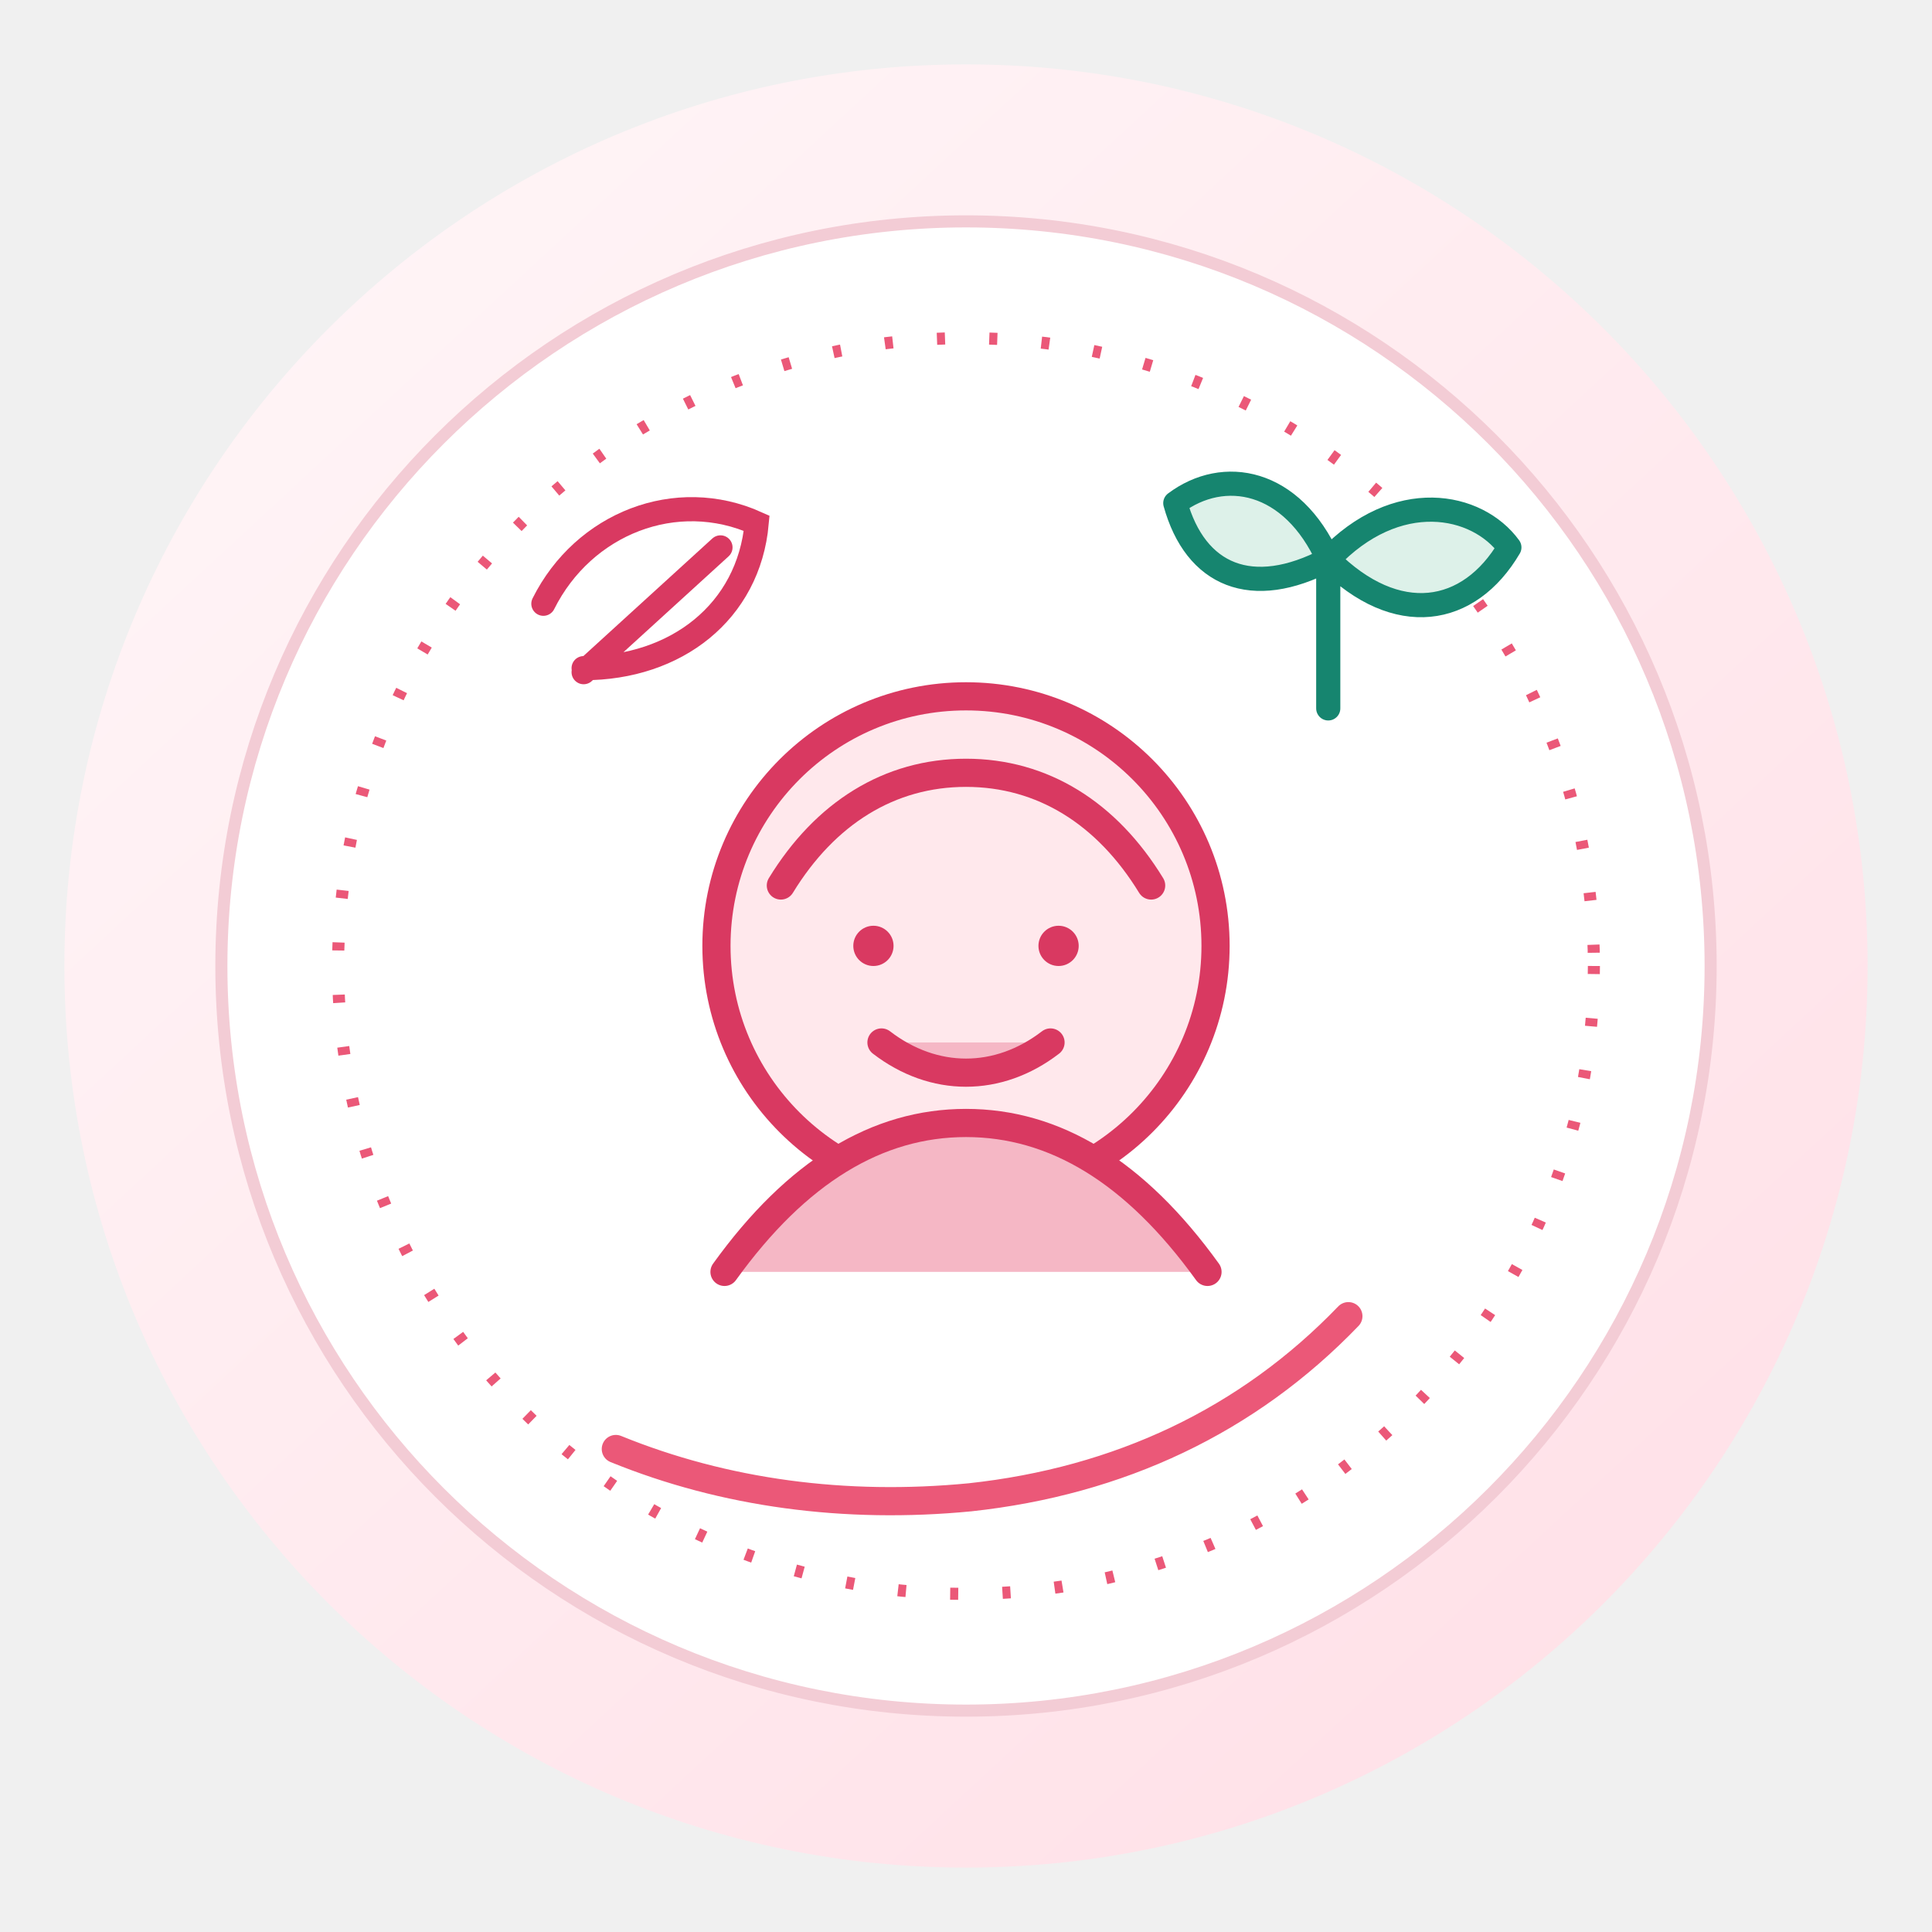
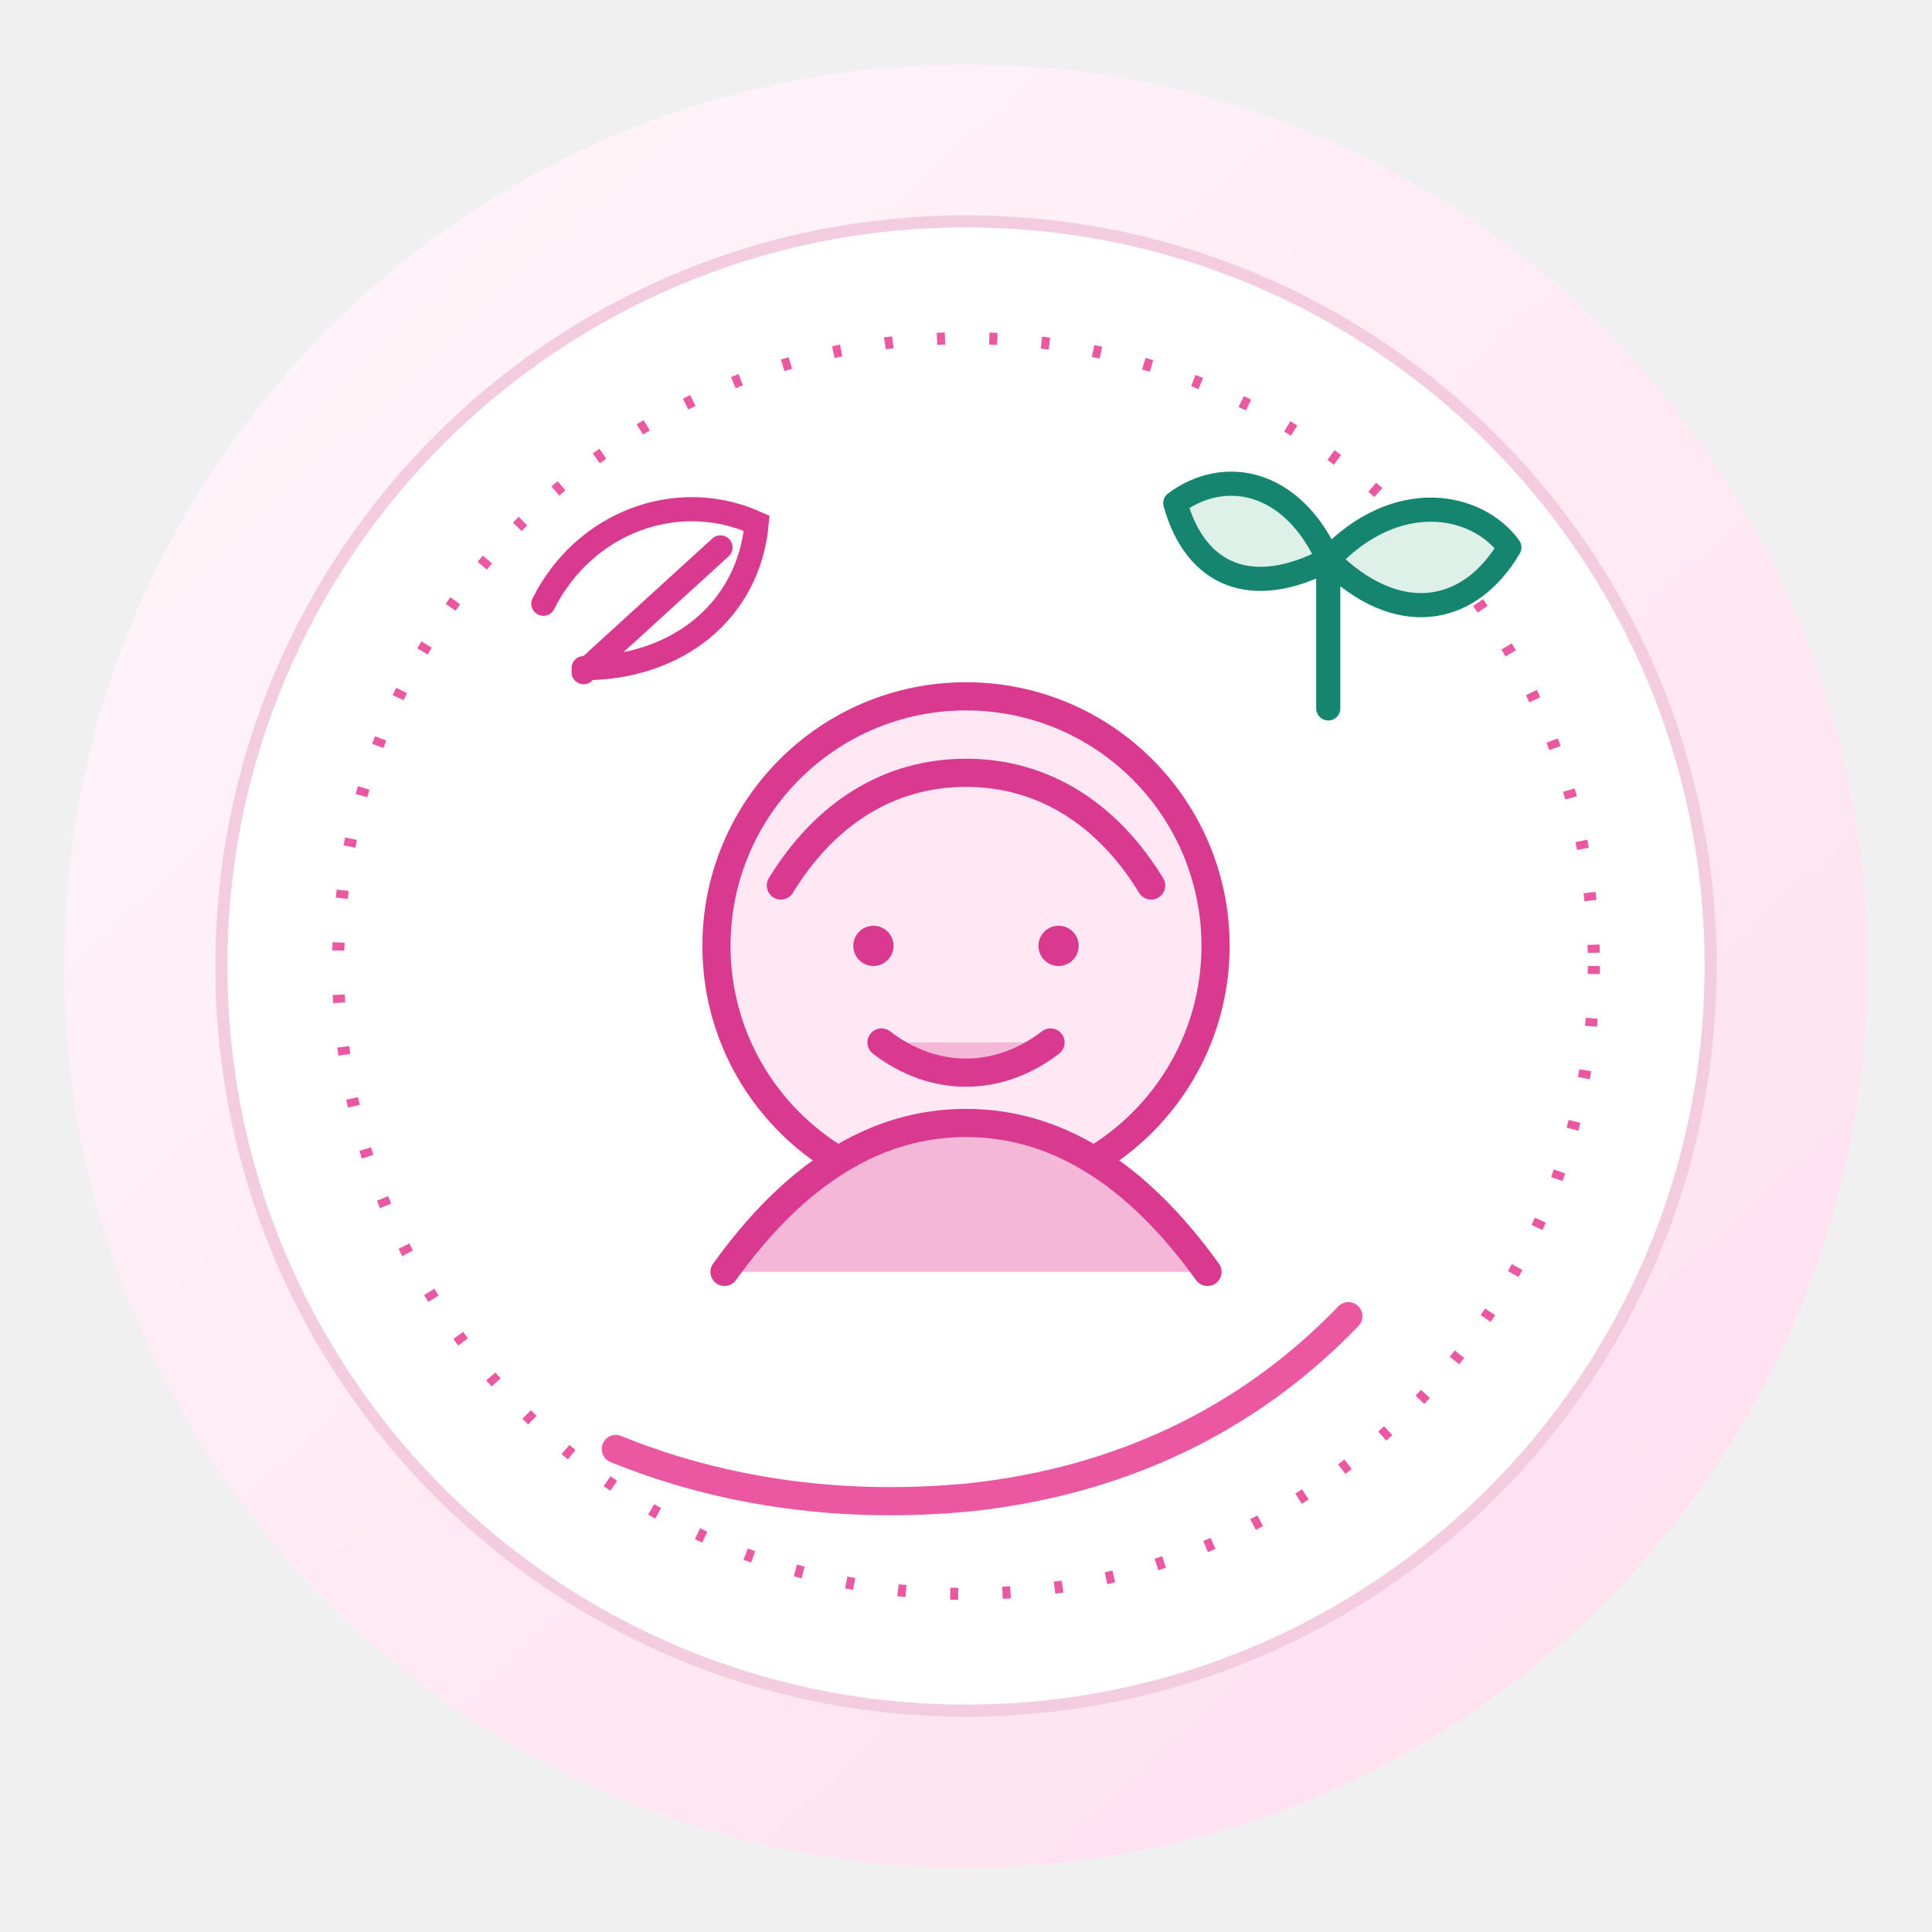
<svg xmlns="http://www.w3.org/2000/svg" viewBox="0 0 480 480" role="img" aria-label="Student capability development">
  <defs>
    <linearGradient id="bg" x1="78" y1="65" x2="402" y2="415" gradientUnits="userSpaceOnUse">
-       <stop stop-color="#FFF4F6" />
-       <stop offset="1" stop-color="#FFE1E8" />
+       <stop stop-color="#FFF4F9" />
+       <stop offset="1" stop-color="#FFE1F0" />
    </linearGradient>
  </defs>
  <circle cx="240" cy="240" r="224" fill="url(#bg)" />
-   <circle cx="240" cy="240" r="185" fill="#fff" stroke="#F3CCD5" stroke-width="3" />
-   <circle cx="240" cy="240" r="156" fill="none" stroke="#EB5878" stroke-width="3" stroke-dasharray="2 11" />
-   <circle cx="240" cy="235" r="62" fill="#FFE8EC" stroke="#D93961" stroke-width="7" />
-   <path d="M194 220c11-18 27-28 46-28s35 10 46 28" fill="none" stroke="#D93961" stroke-width="7" stroke-linecap="round" />
-   <circle cx="217" cy="235" r="5" fill="#D93961" />
-   <circle cx="263" cy="235" r="5" fill="#D93961" />
-   <path d="M219 259c13 10 29 10 42 0M180 316c18-25 38-37 60-37s42 12 60 37" fill="#F5B7C5" stroke="#D93961" stroke-width="7" stroke-linecap="round" stroke-linejoin="round" />
-   <path d="M135 150c10-20 33-29 53-20-2 22-20 36-43 36M145 167l34-31" fill="none" stroke="#D93961" stroke-width="6" stroke-linecap="round" />
+   <circle cx="240" cy="240" r="185" fill="#fff" stroke="#F3CCE0" stroke-width="3" />
+   <circle cx="240" cy="240" r="156" fill="none" stroke="#EB58A2" stroke-width="3" stroke-dasharray="2 11" />
+   <circle cx="240" cy="235" r="62" fill="#FFE8F3" stroke="#D9398E" stroke-width="7" />
+   <path d="M194 220c11-18 27-28 46-28s35 10 46 28" fill="none" stroke="#D9398E" stroke-width="7" stroke-linecap="round" />
+   <circle cx="217" cy="235" r="5" fill="#D9398E" />
+   <circle cx="263" cy="235" r="5" fill="#D9398E" />
+   <path d="M219 259c13 10 29 10 42 0M180 316c18-25 38-37 60-37s42 12 60 37" fill="#F5B7D7" stroke="#D9398E" stroke-width="7" stroke-linecap="round" stroke-linejoin="round" />
+   <path d="M135 150c10-20 33-29 53-20-2 22-20 36-43 36M145 167l34-31" fill="none" stroke="#D9398E" stroke-width="6" stroke-linecap="round" />
  <path d="M330 139c17-18 37-14 45-3-10 17-28 20-45 3zM330 139c-9-20-26-23-38-14 5 18 19 24 38 14zM330 139v37" fill="#DDF1E9" stroke="#16856F" stroke-width="6" stroke-linejoin="round" stroke-linecap="round" />
-   <path d="M153 360c27 11 57 15 88 12 37-4 69-19 94-45" fill="none" stroke="#EB5878" stroke-width="7" stroke-linecap="round" />
+   <path d="M153 360c27 11 57 15 88 12 37-4 69-19 94-45" fill="none" stroke="#EB58A2" stroke-width="7" stroke-linecap="round" />
</svg>
